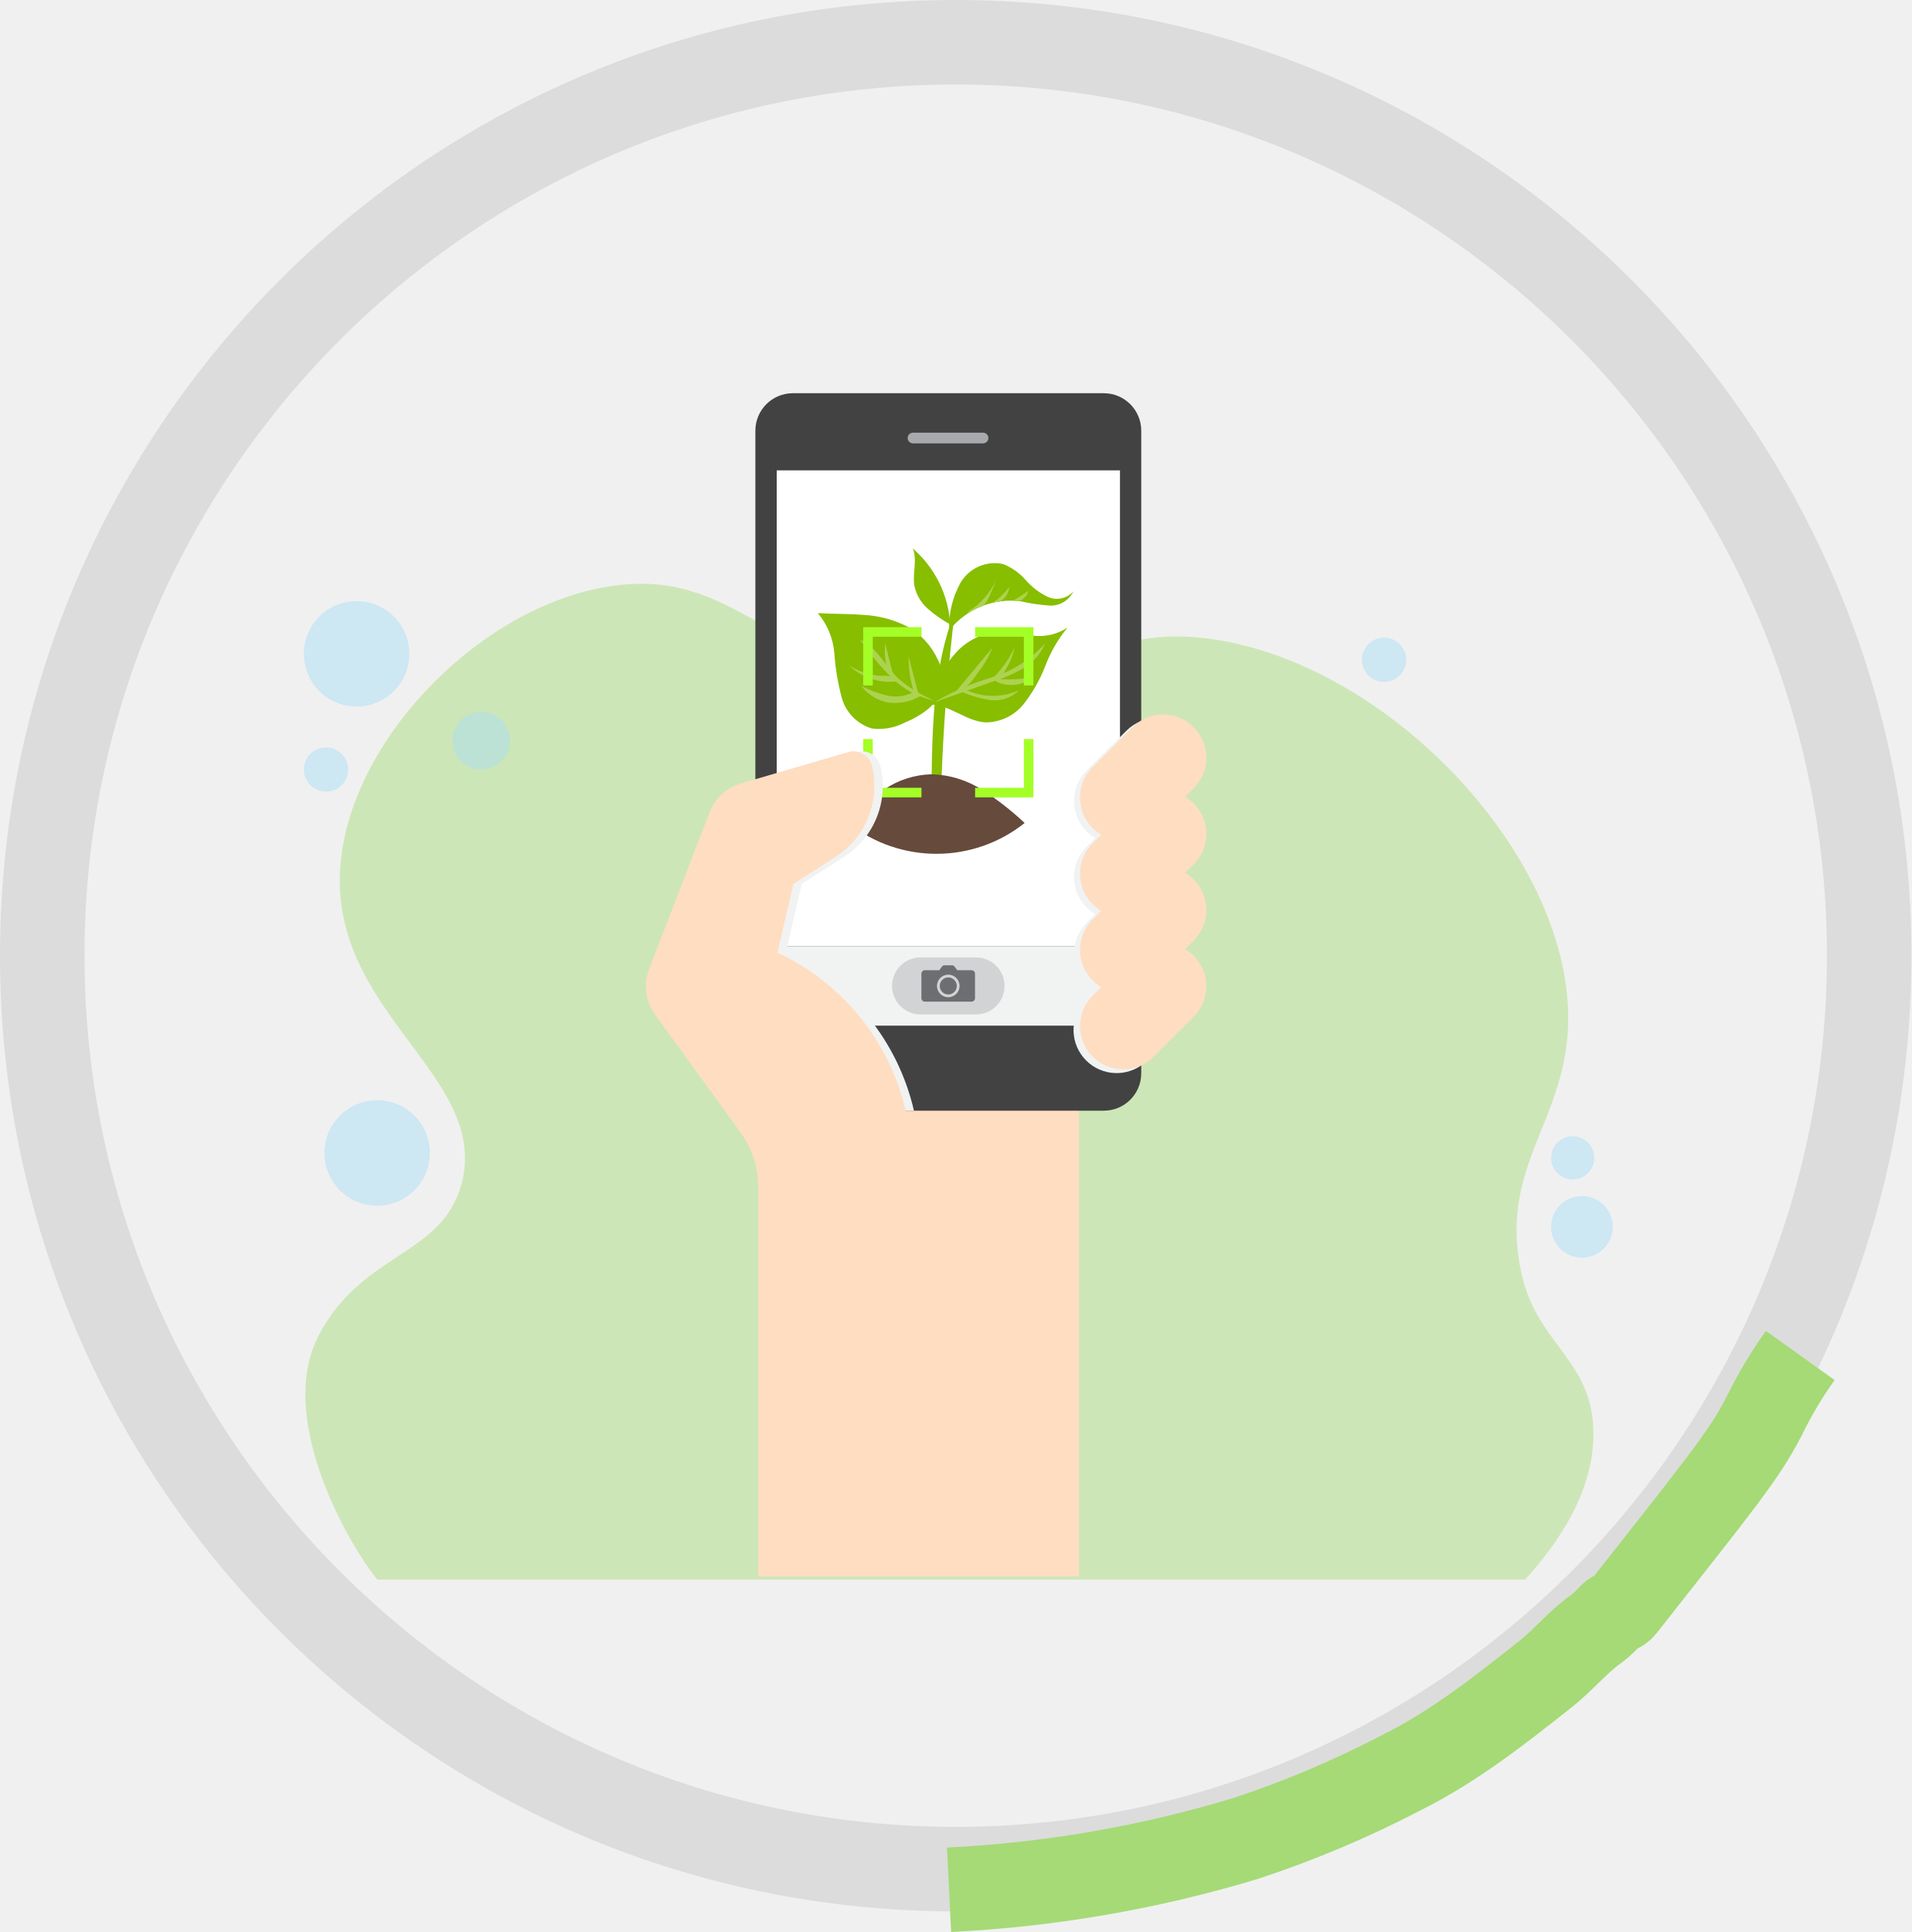
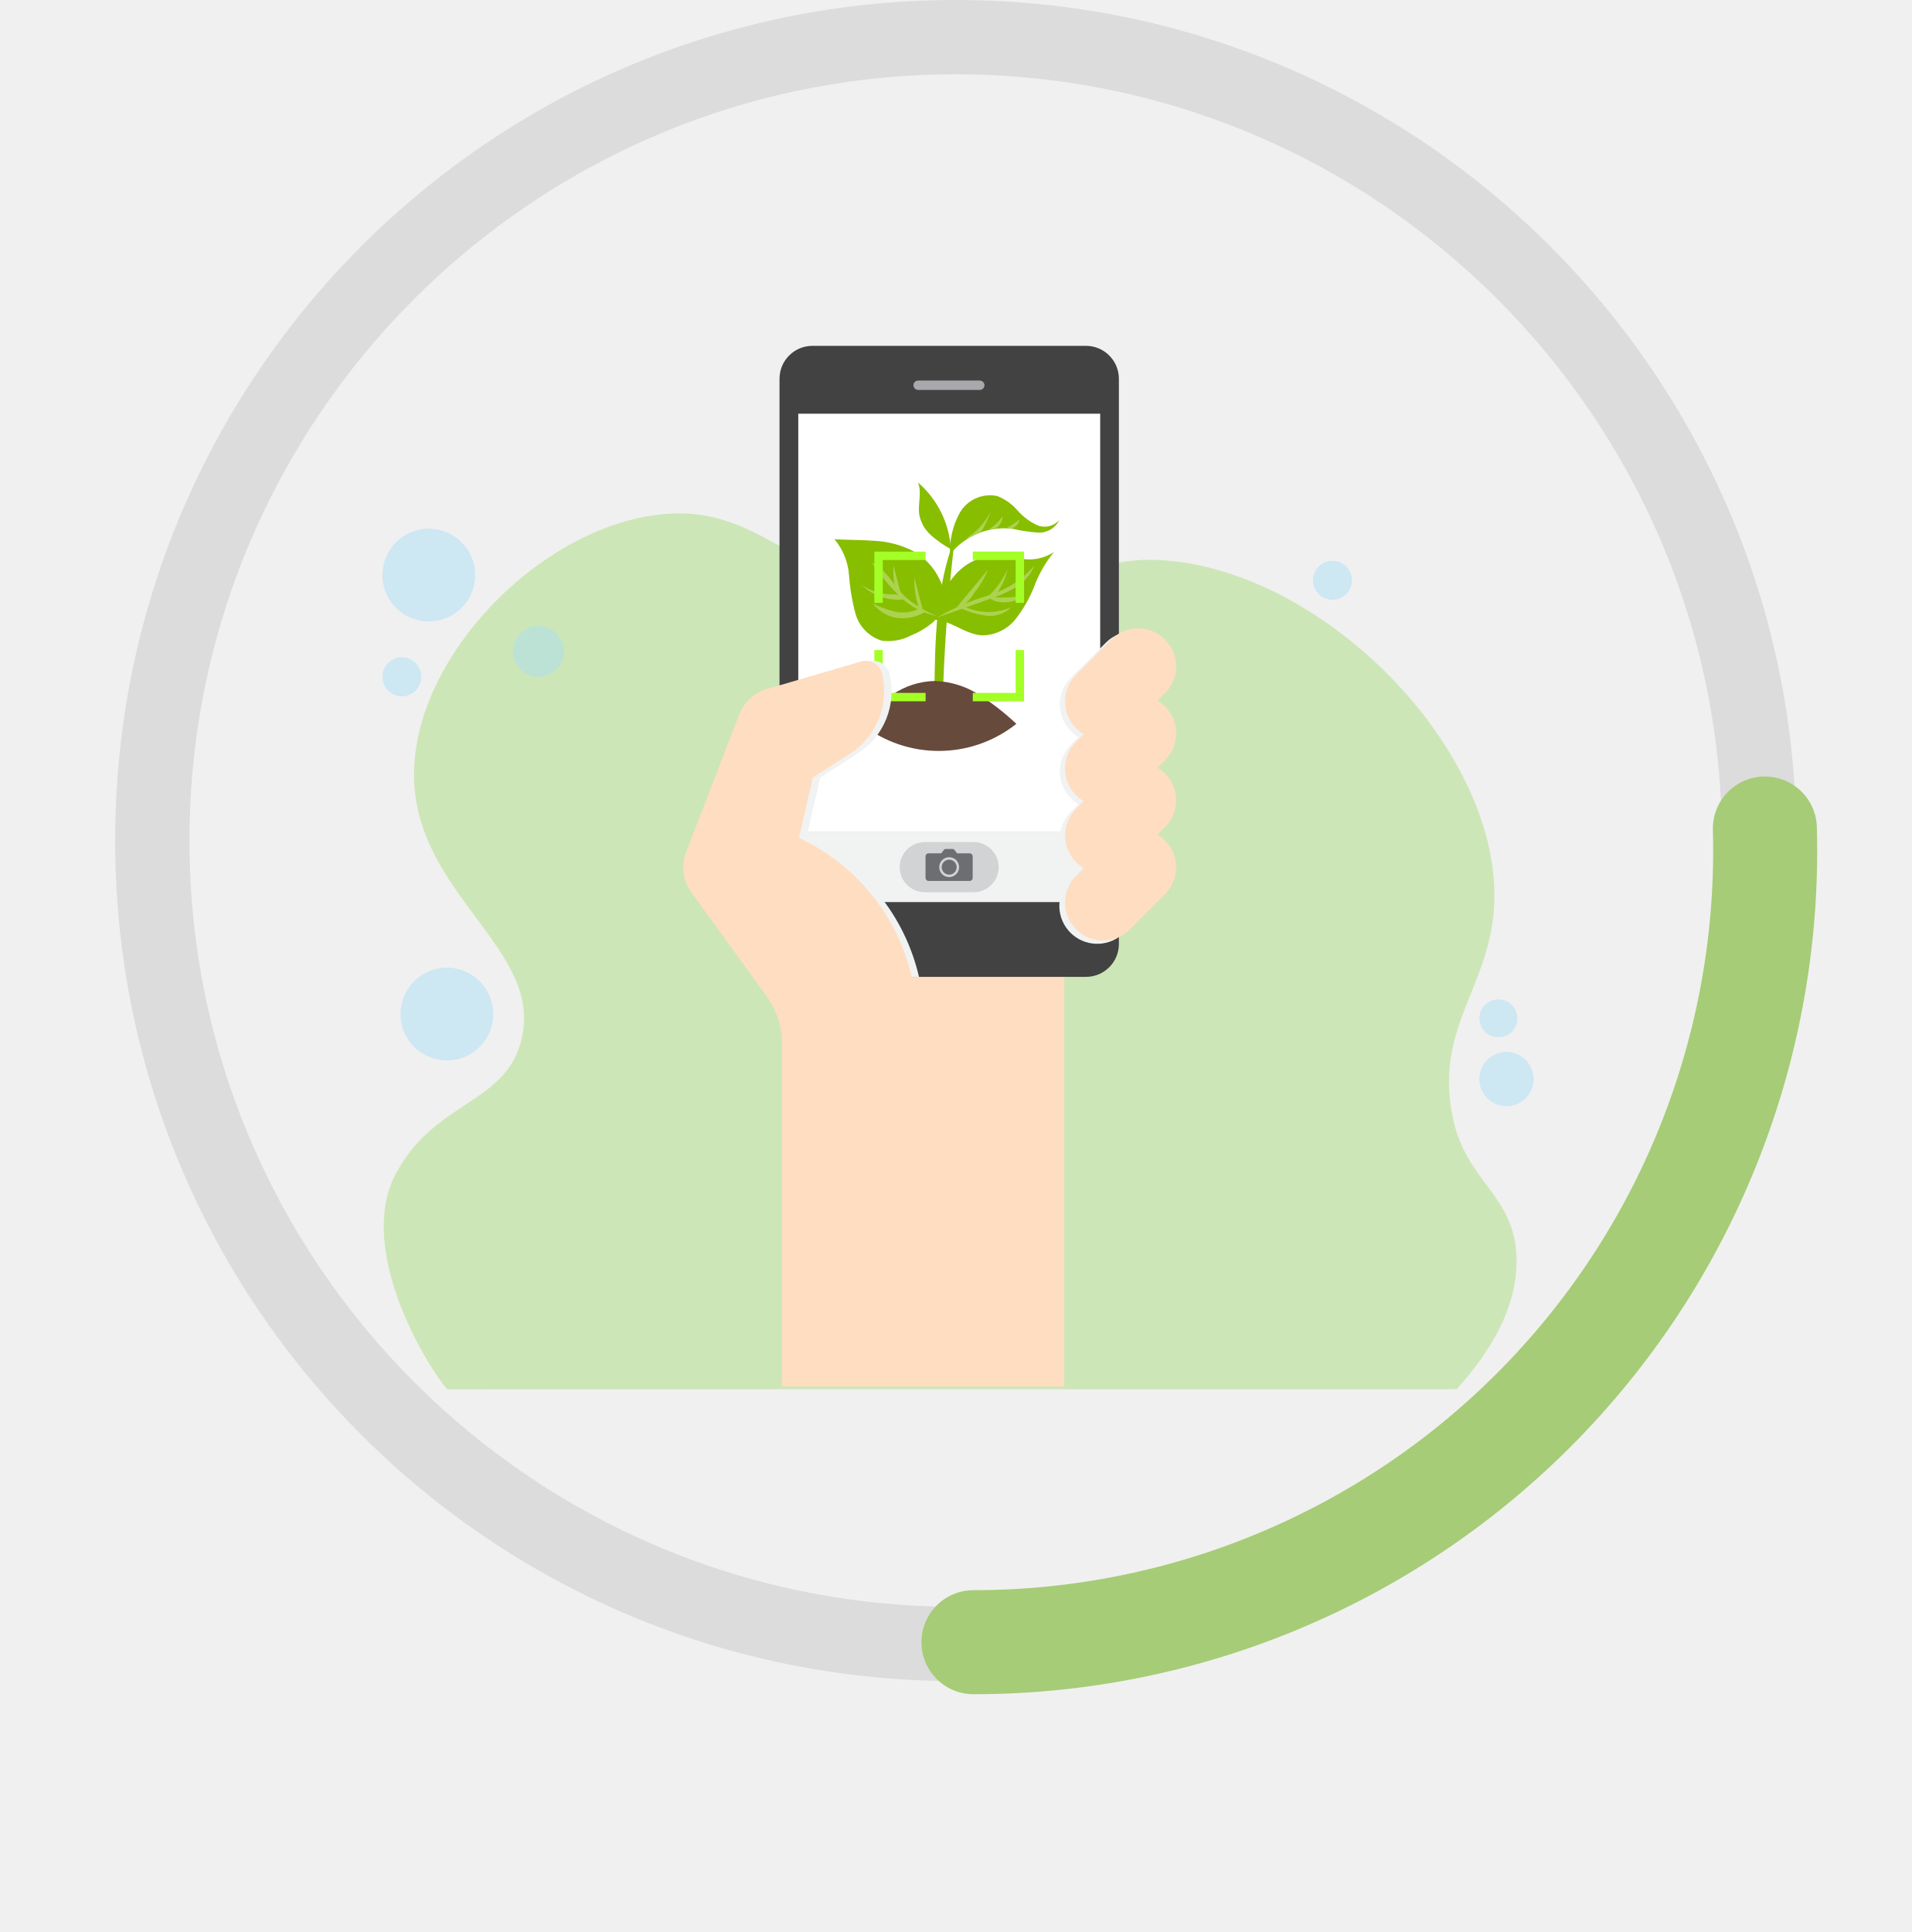
- <svg xmlns="http://www.w3.org/2000/svg" id="Component_6_1" data-name="Component 6 – 1" width="226.228" height="228.673" viewBox="0 0 226.228 228.673">
+ <svg xmlns="http://www.w3.org/2000/svg" id="Component_6_1" data-name="Component 6 – 1" width="226.228" height="228.673" viewBox="0 0 226.228 260">
  <g id="Path_505" data-name="Path 505" fill="none" opacity="0.42">
    <path d="M113.114,0A113.114,113.114,0,1,1,0,113.114,113.114,113.114,0,0,1,113.114,0Z" stroke="none" />
    <path d="M 113.114 10 C 56.257 10 10 56.257 10 113.114 C 10 169.971 56.257 216.228 113.114 216.228 C 169.971 216.228 216.228 169.971 216.228 113.114 C 216.228 56.257 169.971 10 113.114 10 M 113.114 -3.0517578125e-05 C 175.585 -3.0517578125e-05 226.228 50.643 226.228 113.114 C 226.228 175.585 175.585 226.228 113.114 226.228 C 50.643 226.228 -3.0517578125e-05 175.585 -3.0517578125e-05 113.114 C -3.0517578125e-05 50.643 50.643 -3.0517578125e-05 113.114 -3.0517578125e-05 Z" stroke="none" fill="#c0c0c1" />
  </g>
-   <path id="Path_504" data-name="Path 504" d="M1702.667,3996.567a145.968,145.968,0,0,0,35.152-6.088,123.052,123.052,0,0,0,18.165-7.659c6.557-3.248,12.074-7.673,17.281-11.783,1.86-1.468,3.5-3.4,5.4-4.909a13,13,0,0,0,2.258-1.964c.418-.531,1.075-.449,1.571-1.08,11.179-14.215,14.241-17.9,16.594-22.486a50.212,50.212,0,0,1,4.32-7.266" transform="translate(-1590.338 -3772.893)" fill="none" stroke="#a5da76" stroke-width="10" />
+   <path data-name="Tracé 1213" d="M167.5,61A106.5,106.5,0,0,1,61,170.5" transform="translate(54.5 50.5)" fill="none" stroke="#a6cc77" stroke-linecap="round" stroke-miterlimit="10" stroke-width="14" />
  <g id="BACKGROUND" transform="translate(34.881 69.098)">
    <path id="Path_246" data-name="Path 246" d="M273.085,184.563c4.19-4.625,8.685-11.253,8-18.728s-6.644-9.456-8.428-17.433c-2.762-12.348,4.885-17.7,5.479-28.911,1.063-20.128-21.41-43.836-42.972-46.343-13.033-1.511-14.862,5.971-31.177,5.057-20.09-1.124-23.657-12.827-37.916-11.373-16.271,1.657-33.259,19.1-33.285,34.967-.025,16.36,17.995,23.689,14.325,36.23-2.425,8.288-11.745,7.85-16.852,17.7-4.85,9.345,2.9,23.724,6.955,28.841Z" transform="translate(-127.45 -66.707)" fill="#a5da76" opacity="0.47" />
    <circle id="Ellipse_17" data-name="Ellipse 17" cx="6.24" cy="6.24" r="6.24" transform="translate(1.085 2.048)" fill="#a5def6" opacity="0.47" />
    <circle id="Ellipse_18" data-name="Ellipse 18" cx="6.24" cy="6.24" r="6.24" transform="translate(3.519 61.127)" fill="#a5def6" opacity="0.47" />
    <circle id="Ellipse_19" data-name="Ellipse 19" cx="3.419" cy="3.419" r="3.419" transform="translate(17.234 18.569) rotate(-45)" fill="#a5def6" opacity="0.47" />
    <path id="Path_247" data-name="Path 247" d="M593.2,298.634a3.65,3.65,0,1,1,1.064,2.591,3.65,3.65,0,0,1-1.064-2.591Z" transform="translate(-444.502 -222.535)" fill="#a5def6" opacity="0.47" />
    <circle id="Ellipse_20" data-name="Ellipse 20" cx="2.555" cy="2.555" r="2.555" transform="translate(147.644 67.948) rotate(-45)" fill="#a5def6" opacity="0.47" />
    <circle id="Ellipse_21" data-name="Ellipse 21" cx="2.619" cy="2.619" r="2.619" transform="translate(0 21.987) rotate(-45)" fill="#a5def6" opacity="0.47" />
    <circle id="Ellipse_22" data-name="Ellipse 22" cx="2.619" cy="2.619" r="2.619" transform="translate(70.401 6.37) rotate(-45)" fill="#a5def6" opacity="0.47" />
    <circle id="Ellipse_23" data-name="Ellipse 23" cx="2.619" cy="2.619" r="2.619" transform="translate(125.924 11.158) rotate(-80.78)" fill="#a5def6" opacity="0.47" />
  </g>
  <g id="OH5IPN1" transform="translate(76.45 46.542)">
    <g id="Layer_1" data-name="Layer 1">
      <rect id="Rectangle_200" data-name="Rectangle 200" width="34.774" height="65.302" transform="translate(16.479 74.747)" fill="#ffddc1" />
      <path id="Path_1180" data-name="Path 1180" d="M323.49,386a4.427,4.427,0,0,0,4.415,4.421h36.833A4.43,4.43,0,0,0,369.162,386V309.918a4.435,4.435,0,0,0-4.424-4.418H327.92a4.432,4.432,0,0,0-4.427,4.418Z" transform="translate(-310.54 -305.5)" fill="#424242" />
      <path id="Path_1201" data-name="Path 1201" d="M26.273,15.5H66.9V71.823H26.273Z" transform="translate(-10.795 -6.368)" fill="#fff" />
      <g id="Group_199" data-name="Group 199" transform="translate(20.352 18.379)">
        <path id="Path_566" data-name="Path 566" d="M57.9,257.986A12.86,12.86,0,0,0,53.47,249c.568,1.372-.059,2.953.188,4.415a5.016,5.016,0,0,0,1.608,2.733,14.828,14.828,0,0,0,2.631,1.838Z" transform="translate(-42.239 -249)" fill="#87be00" />
        <path id="Path_567" data-name="Path 567" d="M67.886,252.3a6.923,6.923,0,0,1,2.679,1.892,8.075,8.075,0,0,0,2.626,2,2.614,2.614,0,0,0,3.022-.654,2.971,2.971,0,0,1-2.8,1.683,22.229,22.229,0,0,1-3.435-.509,9.351,9.351,0,0,0-8.461,3.429,10.685,10.685,0,0,1,1.345-5.637A4.7,4.7,0,0,1,67.886,252.3Z" transform="translate(-45.975 -250.463)" fill="#87be00" />
        <path id="Path_568" data-name="Path 568" d="M67.854,258.575a14.167,14.167,0,0,0,1.072-2.465,8.574,8.574,0,0,1-3.3,3.692,1.233,1.233,0,0,0,.279,0,9.162,9.162,0,0,1,1.527-.713A3.4,3.4,0,0,0,67.854,258.575Z" transform="translate(-47.883 -252.3)" fill="#add250" />
        <path id="Path_569" data-name="Path 569" d="M71.05,259.366c.305-.075.611-.134.922-.182a2.292,2.292,0,0,0,.4-.279,2.143,2.143,0,0,0,.664-1.425A7.148,7.148,0,0,1,71.05,259.366Z" transform="translate(-50.399 -252.936)" fill="#add250" />
        <path id="Path_570" data-name="Path 570" d="M76.267,259.557a1.7,1.7,0,0,0,1.141-1.227,14.931,14.931,0,0,1-1.838,1.184C75.8,259.52,76.042,259.536,76.267,259.557Z" transform="translate(-52.497 -253.331)" fill="#add250" />
        <path id="Path_571" data-name="Path 571" d="M58.8,282.737c.23-6.607.772-13.2,1.565-19.767-2.535,6.489-2.679,13.637-2.749,20.6,0,.381.595.488.868.225A1.484,1.484,0,0,0,58.8,282.737Z" transform="translate(-44.165 -255.484)" fill="#87be00" />
        <path id="Path_572" data-name="Path 572" d="M73.67,266.46a16.173,16.173,0,0,0-2.615,4.5,17.615,17.615,0,0,1-2.556,4.528,5.806,5.806,0,0,1-4.539,2.2c-2.277-.134-4.18-2.047-6.43-2.106a12.073,12.073,0,0,1,2.894-6.114,7.818,7.818,0,0,1,6.119-2.572c1.179.091,2.326.5,3.51.568A6.082,6.082,0,0,0,73.67,266.46Z" transform="translate(-44.123 -257.104)" fill="#87be00" />
        <path id="Path_573" data-name="Path 573" d="M58.11,276.929a32.387,32.387,0,0,1,6.918-2.985A13.586,13.586,0,0,0,71.3,269.92a6.242,6.242,0,0,1-2.679,3.011,18.714,18.714,0,0,1-3.751,1.608Z" transform="translate(-44.392 -258.71)" fill="#add250" />
        <path id="Path_574" data-name="Path 574" d="M65.23,274.013a11.788,11.788,0,0,0,1.838-3.113l-4.608,5.551A5.856,5.856,0,0,0,65.23,274.013Z" transform="translate(-46.412 -259.165)" fill="#add250" />
        <path id="Path_575" data-name="Path 575" d="M72.538,273.318a6.8,6.8,0,0,0,.954-2.508,11.007,11.007,0,0,1-2.792,3.853,1.265,1.265,0,0,0,1.131-.354,3.912,3.912,0,0,0,.707-.991Z" transform="translate(-50.236 -259.123)" fill="#add250" />
        <path id="Path_576" data-name="Path 576" d="M65.121,280.45c-.4-.155-.868-.332-1.211-.086a12.206,12.206,0,0,0,3.563,1.072,4.088,4.088,0,0,0,3.408-1.152,7.534,7.534,0,0,1-5.76.166Z" transform="translate(-47.085 -263.501)" fill="#add250" />
        <path id="Path_577" data-name="Path 577" d="M75.993,277.37a15.539,15.539,0,0,1-4.823.182,1.918,1.918,0,0,0,1.072.627A4.249,4.249,0,0,0,75.993,277.37Z" transform="translate(-50.454 -262.168)" fill="#add250" />
        <path id="Path_578" data-name="Path 578" d="M46.7,268.768a8.574,8.574,0,0,0-3.622-3.912,12.732,12.732,0,0,0-5.176-1.372c-1.8-.145-3.6-.1-5.4-.214a8.455,8.455,0,0,1,1.961,4.823,27.761,27.761,0,0,0,.873,5.208,5.278,5.278,0,0,0,3.542,3.622,6.569,6.569,0,0,0,3.933-.707,10.718,10.718,0,0,0,2.717-1.575,4.887,4.887,0,0,0,1.672-2.6A5.257,5.257,0,0,0,46.7,268.768Z" transform="translate(-32.51 -255.624)" fill="#87be00" />
        <path id="Path_579" data-name="Path 579" d="M50.692,276.359a9.994,9.994,0,0,1-5.1-2.711,29.868,29.868,0,0,1-3.751-4.517c2,.916,2.99,3.156,4.587,4.672A15.616,15.616,0,0,0,50.692,276.359Z" transform="translate(-36.841 -258.344)" fill="#add250" />
        <path id="Path_580" data-name="Path 580" d="M53.763,277.5l-1.206-4.667a12.63,12.63,0,0,0,.536,3.922C53.217,277.09,53.409,277.481,53.763,277.5Z" transform="translate(-41.814 -260.061)" fill="#add250" />
        <path id="Path_581" data-name="Path 581" d="M48.318,273.82l-1-3.96a9.533,9.533,0,0,0,.059,2.106,3.263,3.263,0,0,0,.938,1.854Z" transform="translate(-39.37 -258.682)" fill="#add250" />
        <path id="Path_582" data-name="Path 582" d="M43.081,276.029a7.723,7.723,0,0,1-3.751-1.259,7.03,7.03,0,0,0,5.583,1.94c-.027-.407-.182-.493-.579-.605A4.285,4.285,0,0,0,43.081,276.029Z" transform="translate(-35.676 -260.961)" fill="#add250" />
        <path id="Path_583" data-name="Path 583" d="M42.09,279.36a5.155,5.155,0,0,0,3.113,1.95,6,6,0,0,0,3.89-.756c-.23-.134-.7-.225-.825-.461a4.614,4.614,0,0,1-3.145.4A13.716,13.716,0,0,1,42.09,279.36Z" transform="translate(-36.957 -263.092)" fill="#add250" />
        <path id="Path_584" data-name="Path 584" d="M60.157,304.636a16.761,16.761,0,0,1-20.807.059,16.938,16.938,0,0,1,4.233-4.062,10.486,10.486,0,0,1,5.551-1.763,11.7,11.7,0,0,1,6.012,1.854,34.825,34.825,0,0,1,5.01,3.912Z" transform="translate(-35.685 -272.148)" fill="#664a3b" />
      </g>
      <path id="Path_1186" data-name="Path 1186" d="M369.693,410.162H368.56v-6.9h6.9v1.133h-5.766Z" transform="translate(-342.845 -375.572)" fill="#a4ff26" />
      <path id="Path_1187" data-name="Path 1187" d="M422.222,410.162h-1.133v-5.769H415.32V403.26h6.9Z" transform="translate(-376.362 -375.572)" fill="#a4ff26" />
      <path id="Path_1188" data-name="Path 1188" d="M422.222,456.932h-6.9V455.8h5.769V450.03h1.133Z" transform="translate(-376.362 -409.096)" fill="#a4ff26" />
      <path id="Path_1189" data-name="Path 1189" d="M375.459,456.932h-6.9v-6.9h1.133V455.8h5.766Z" transform="translate(-342.845 -409.096)" fill="#a4ff26" />
      <rect id="Rectangle_201" data-name="Rectangle 201" width="40.274" height="9.4" transform="translate(15.649 65.455)" fill="#f1f2f2" />
      <rect id="Rectangle_202" data-name="Rectangle 202" width="13.311" height="6.743" rx="3.372" transform="translate(29.13 66.783)" fill="#d1d3d4" />
      <path id="Path_1190" data-name="Path 1190" d="M401.561,549.65a1.008,1.008,0,1,0,1.006,1.005A1.008,1.008,0,0,0,401.561,549.65Z" transform="translate(-365.775 -480.502)" fill="#6d6e71" />
      <path id="Path_1192" data-name="Path 1192" d="M398.819,545.168h-1.7l-.329-.445a.337.337,0,0,0-.266-.133h-.932a.334.334,0,0,0-.263.133l-.331.445h-1.7a.419.419,0,0,0-.419.419v2.886a.419.419,0,0,0,.419.416h5.511a.416.416,0,0,0,.416-.416v-2.886A.416.416,0,0,0,398.819,545.168Zm-2.756,3.2a1.337,1.337,0,1,1,1.334-1.337A1.337,1.337,0,0,1,396.063,548.365Z" transform="translate(-360.277 -476.875)" fill="#6d6e71" />
      <path id="Path_1193" data-name="Path 1193" d="M387.777,323.252h8.29a.634.634,0,0,0,0-1.266h-8.29a.634.634,0,1,0,0,1.266Z" transform="translate(-356.135 -317.316)" fill="#a7a9ac" />
      <path id="Path_1194" data-name="Path 1194" d="M333.961,467.685a9.961,9.961,0,0,0,4.322-10.8,2.246,2.246,0,0,0-2.81-1.614l-11.983,3.506v34.51a4.427,4.427,0,0,0,4.415,4.421h14.356A27.4,27.4,0,0,0,327.1,479.017l1.878-8.14Z" transform="translate(-310.54 -412.789)" fill="#f1f2f2" />
      <path id="Path_1195" data-name="Path 1195" d="M291.05,552.819V506.655a10.839,10.839,0,0,0-2.067-6.364l-10.131-13.963a5.712,5.712,0,0,1-.705-5.4l7.148-18.548a5.7,5.7,0,0,1,3.719-3.424l12.685-3.713a2.246,2.246,0,0,1,2.81,1.614h0a9.961,9.961,0,0,1-4.322,10.8l-4.979,3.195-1.878,8.14a27.435,27.435,0,0,1,15.393,19.738l-14.464,54.092Z" transform="translate(-277.766 -412.768)" fill="#ffddc1" />
      <path id="Path_1196" data-name="Path 1196" d="M464.421,483.244V442.48a5.057,5.057,0,0,0-1.736,1.133l-4.724,4.721a5.1,5.1,0,0,0,0,7.225h0a5.014,5.014,0,0,0,1.014.779l-1.014,1.017a5.1,5.1,0,0,0,0,7.225h0a5.012,5.012,0,0,0,1.014.779l-1.014,1.014a5.1,5.1,0,0,0,0,7.225h0a5.015,5.015,0,0,0,1.014.779l-1.014,1.014a5.1,5.1,0,0,0,6.46,7.851Z" transform="translate(-405.799 -403.685)" fill="#f1f2f2" />
      <path id="Path_1197" data-name="Path 1197" d="M460.662,453.2h0a5.1,5.1,0,0,1,0-7.225l4.724-4.724a5.1,5.1,0,0,1,7.225,0h0a5.1,5.1,0,0,1,0,7.225L467.9,453.2a5.1,5.1,0,0,1-7.233,0Z" transform="translate(-407.786 -401.728)" fill="#ffddc1" />
      <path id="Path_1198" data-name="Path 1198" d="M460.665,485.038h0a5.1,5.1,0,0,1,0-7.222l4.724-4.724a5.1,5.1,0,0,1,7.225,0h0a5.1,5.1,0,0,1,0,7.225l-4.716,4.721a5.1,5.1,0,0,1-7.233,0Z" transform="translate(-407.79 -424.551)" fill="#ffddc1" />
      <path id="Path_1199" data-name="Path 1199" d="M460.665,516.878h0a5.1,5.1,0,0,1,0-7.222l4.724-4.724a5.1,5.1,0,0,1,7.225,0h0a5.1,5.1,0,0,1,0,7.225l-4.716,4.721a5.1,5.1,0,0,1-7.233,0Z" transform="translate(-407.79 -447.373)" fill="#ffddc1" />
      <path id="Path_1200" data-name="Path 1200" d="M460.665,548.718h0a5.1,5.1,0,0,1,0-7.222l4.724-4.724a5.1,5.1,0,0,1,7.225,0h0a5.1,5.1,0,0,1,0,7.222l-4.716,4.724a5.1,5.1,0,0,1-7.233,0Z" transform="translate(-407.79 -470.195)" fill="#ffddc1" />
    </g>
  </g>
</svg>
